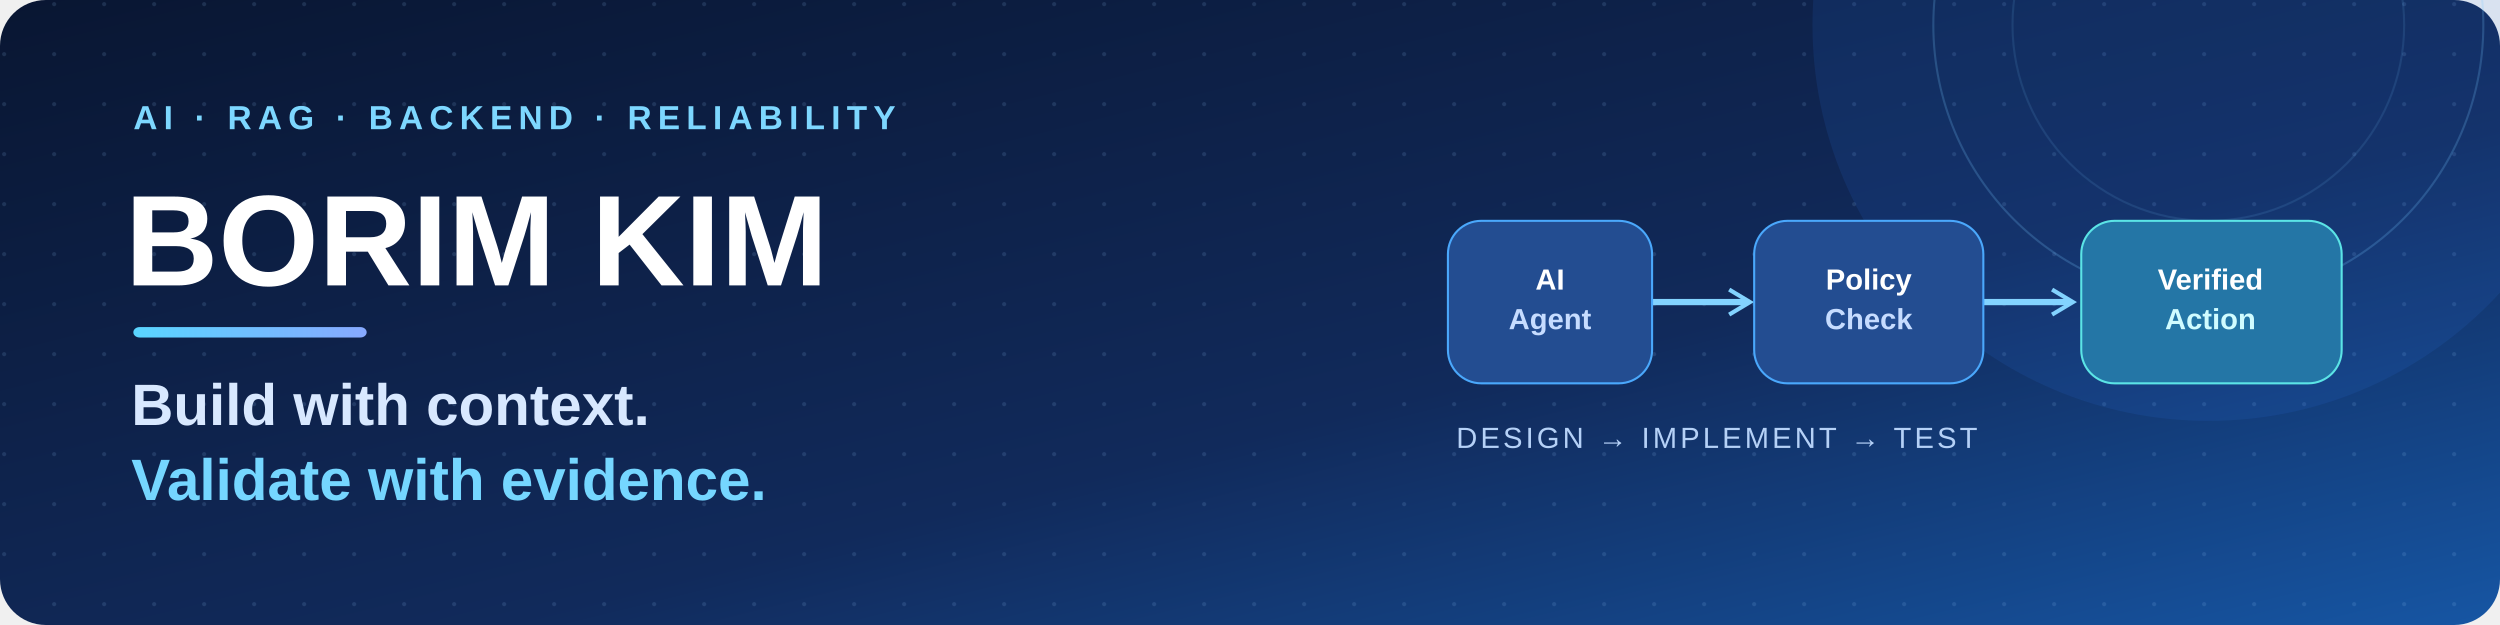
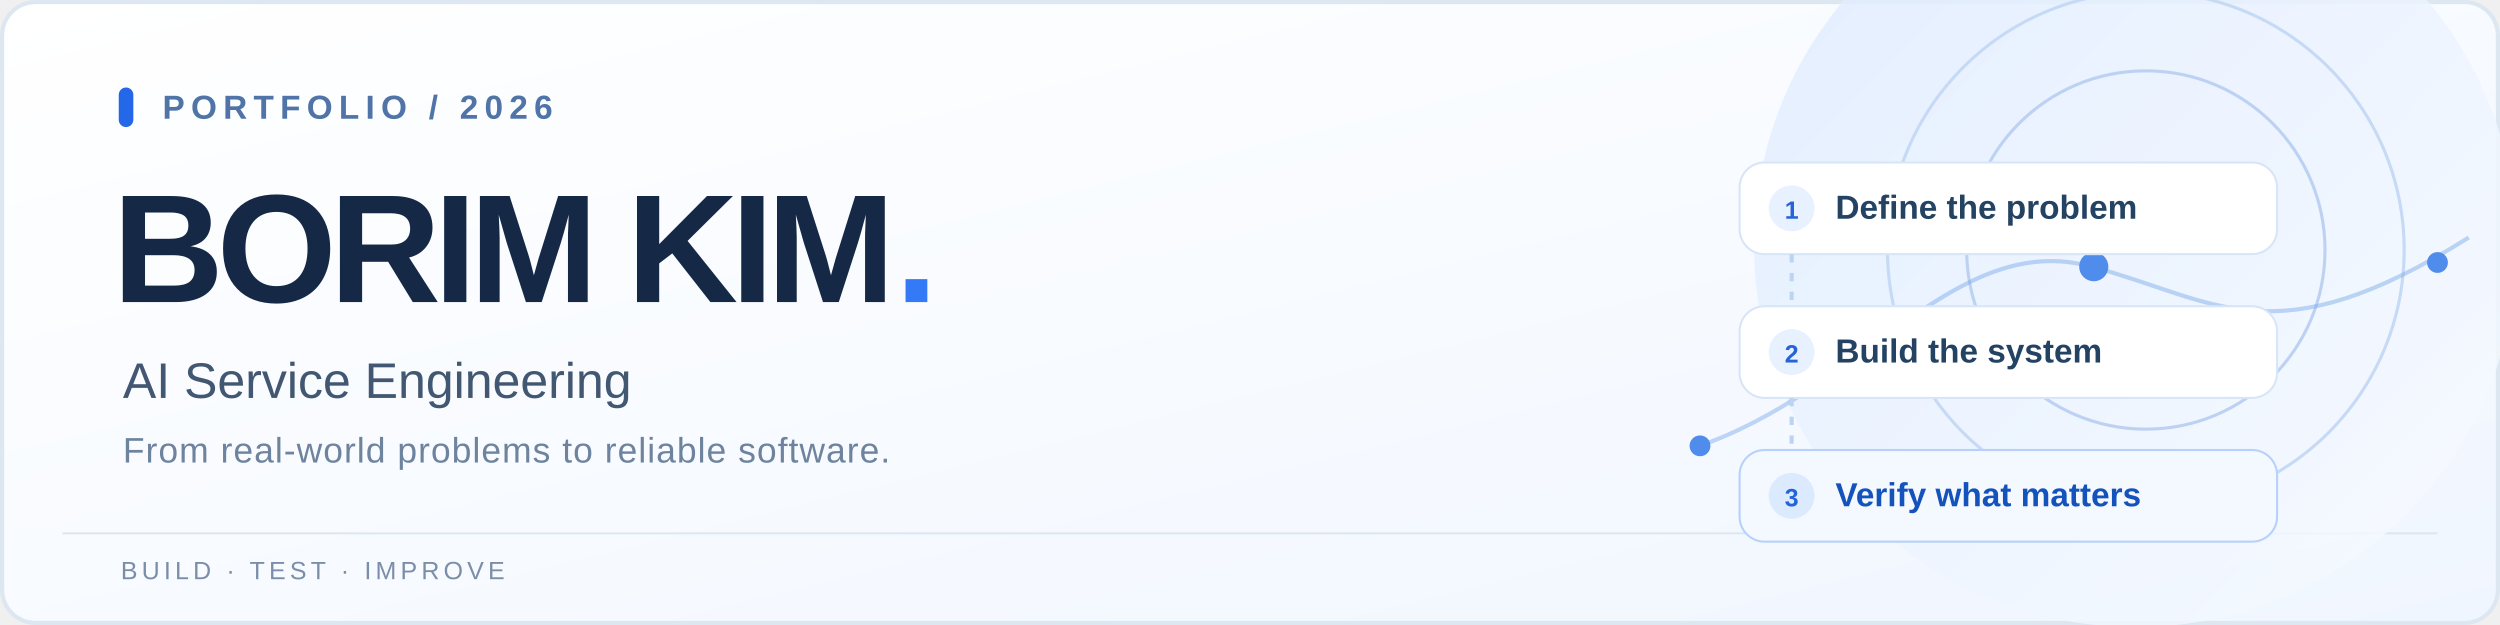
- <svg xmlns="http://www.w3.org/2000/svg" width="1200" height="300" viewBox="0 0 1200 300" role="img" aria-label="BORIM KIM AI developer portfolio">
+ <svg xmlns="http://www.w3.org/2000/svg" width="1200" height="300" viewBox="0 0 1200 300" role="img" aria-label="Borim Kim AI engineer portfolio">
  <defs>
    <linearGradient id="bg" x1="0" y1="0" x2="1" y2="1">
-       <stop offset="0" stop-color="#091632" />
-       <stop offset=".6" stop-color="#112A5B" />
-       <stop offset="1" stop-color="#1656A4" />
+       <stop offset="0" stop-color="#FFFFFF" />
+       <stop offset="1" stop-color="#F0F6FF" />
    </linearGradient>
-     <linearGradient id="glow" x1="0" y1="0" x2="1" y2="0">
-       <stop stop-color="#59D5FF" />
-       <stop offset="1" stop-color="#87A9FF" />
+     <linearGradient id="halo" x1="0" y1="0" x2="1" y2="1">
+       <stop offset="0" stop-color="#DDEBFF" />
+       <stop offset="1" stop-color="#F9FBFF" />
    </linearGradient>
-     <pattern id="dots" width="24" height="24" patternUnits="userSpaceOnUse">
-       <circle cx="2" cy="2" r="1" fill="#9BCBFF" opacity=".14" />
-     </pattern>
  </defs>
-   <rect width="1200" height="300" rx="22" fill="url(#bg)" />
-   <rect width="1200" height="300" rx="22" fill="url(#dots)" />
-   <circle cx="1060" cy="12" r="190" fill="#2C78F2" opacity=".12" />
-   <circle cx="1060" cy="12" r="132" fill="none" stroke="#77C9FF" opacity=".22" />
-   <circle cx="1060" cy="12" r="94" fill="none" stroke="#77C9FF" opacity=".12" />
-   <text x="64" y="62" font-family="Arial, Helvetica, sans-serif" font-size="16" letter-spacing="3" font-weight="700" fill="#7DD7FF">AI · RAG · BACKEND · RELIABILITY</text>
-   <text x="60" y="137" font-family="Arial, Helvetica, sans-serif" font-size="62" font-weight="800" fill="#FFFFFF">BORIM KIM</text>
-   <rect x="64" y="157" rx="3" width="112" height="5" fill="url(#glow)" />
-   <text x="63" y="204" font-family="Arial, Helvetica, sans-serif" font-size="28" font-weight="700" fill="#D8E8FF">Build with context.</text>
-   <text x="63" y="240" font-family="Arial, Helvetica, sans-serif" font-size="28" font-weight="700" fill="#75D6FF">Validate with evidence.</text>
-   <g font-family="Arial, Helvetica, sans-serif" font-size="14" font-weight="700" text-anchor="middle">
-     <path d="M790 145H838 M945 145H993" stroke="#83D3FF" stroke-width="3" fill="none" stroke-linecap="round" />
-     <path d="M830 139L840 145L830 151 M985 139L995 145L985 151" stroke="#83D3FF" fill="none" stroke-width="2" />
-     <rect x="695" y="106" width="98" height="78" rx="16" fill="#234D91" stroke="#4AA8FC" />
-     <text x="744" y="139" fill="#FFFFFF">AI</text>
-     <text x="744" y="158" fill="#C6DCFF">Agent</text>
-     <rect x="842" y="106" width="110" height="78" rx="16" fill="#234D91" stroke="#4AA8FC" />
-     <text x="897" y="139" fill="#FFFFFF">Policy</text>
-     <text x="897" y="158" fill="#C6DCFF">Check</text>
-     <rect x="999" y="106" width="125" height="78" rx="16" fill="#2476A6" stroke="#5BE4E6" />
-     <text x="1061" y="139" fill="#FFFFFF">Verified</text>
-     <text x="1061" y="158" fill="#D0FCFF">Action</text>
+   <rect x="1" y="1" width="1198" height="298" rx="16" fill="url(#bg)" stroke="#DDE7F1" stroke-width="2" />
+   <path d="M30 256H1170" stroke="#DDE7F1" stroke-width="1" />
+   <circle cx="1025" cy="118" r="183" fill="url(#halo)" opacity=".82" />
+   <circle cx="1030" cy="120" r="124" fill="none" stroke="#C6DAF6" stroke-width="1.5" />
+   <circle cx="1030" cy="120" r="86" fill="none" stroke="#BDD2F3" stroke-width="1.5" />
+   <path d="M813 215C894 188 938 110 1004 128C1064 144 1091 173 1185 114" stroke="#78A7EA" stroke-width="2" fill="none" opacity=".46" />
+   <circle cx="816" cy="214" r="5" fill="#4F8CEB" />
+   <circle cx="1005" cy="128" r="7" fill="#4F8CEB" />
+   <circle cx="1170" cy="126" r="5" fill="#4F8CEB" />
+   <rect x="57" y="42" width="7" height="19" rx="3.5" fill="#2467E8" />
+   <text x="78" y="57" font-family="Arial, Helvetica, sans-serif" font-size="16" font-weight="700" letter-spacing="3" fill="#5174A8">PORTFOLIO / 2026</text>
+   <text x="54" y="145" font-family="Arial, Helvetica, sans-serif" font-size="74" font-weight="800" letter-spacing="-3.4" fill="#152947">BORIM KIM<tspan fill="#3479F6">.</tspan>
+   </text>
+   <text x="59" y="191" font-family="Arial, Helvetica, sans-serif" font-size="24" font-weight="500" fill="#425771">AI Service Engineering</text>
+   <text x="59" y="222" font-family="Arial, Helvetica, sans-serif" font-size="17" fill="#6E839D" letter-spacing=".5">From real-world problems to reliable software.</text>
+   <text x="58" y="278" font-family="Arial, Helvetica, sans-serif" font-size="12" letter-spacing="2" fill="#7B8EA9">BUILD   ·   TEST   ·   IMPROVE</text>
+   <g font-family="Arial, Helvetica, sans-serif">
+     <rect x="835" y="78" width="258" height="44" rx="12" fill="#FFFFFF" stroke="#D7E5F9" />
+     <circle cx="860" cy="100" r="11" fill="#E8F1FF" />
+     <text x="860" y="105" text-anchor="middle" font-size="12" font-weight="700" fill="#2563D8">1</text>
+     <text x="881" y="105" font-size="16" font-weight="700" fill="#244363">Define the problem</text>
+     <path d="M860 122v26" stroke="#BCD4F4" stroke-width="2" stroke-dasharray="4 5" />
+     <rect x="835" y="147" width="258" height="44" rx="12" fill="#FFFFFF" stroke="#D7E5F9" />
+     <circle cx="860" cy="169" r="11" fill="#E8F1FF" />
+     <text x="860" y="174" text-anchor="middle" font-size="12" font-weight="700" fill="#2563D8">2</text>
+     <text x="881" y="174" font-size="16" font-weight="700" fill="#244363">Build the system</text>
+     <path d="M860 191v24" stroke="#BCD4F4" stroke-width="2" stroke-dasharray="4 5" />
+     <rect x="835" y="216" width="258" height="44" rx="12" fill="#F4F8FF" stroke="#B8D1FB" />
+     <circle cx="860" cy="238" r="11" fill="#DCEAFF" />
+     <text x="860" y="243" text-anchor="middle" font-size="12" font-weight="700" fill="#2563D8">3</text>
+     <text x="881" y="243" font-size="16" font-weight="700" fill="#1453BC">Verify what matters</text>
  </g>
-   <text x="699" y="215" font-family="Arial, Helvetica, sans-serif" font-size="14" letter-spacing="1.5" fill="#B5D1F7">DESIGN → IMPLEMENT → TEST</text>
</svg>
